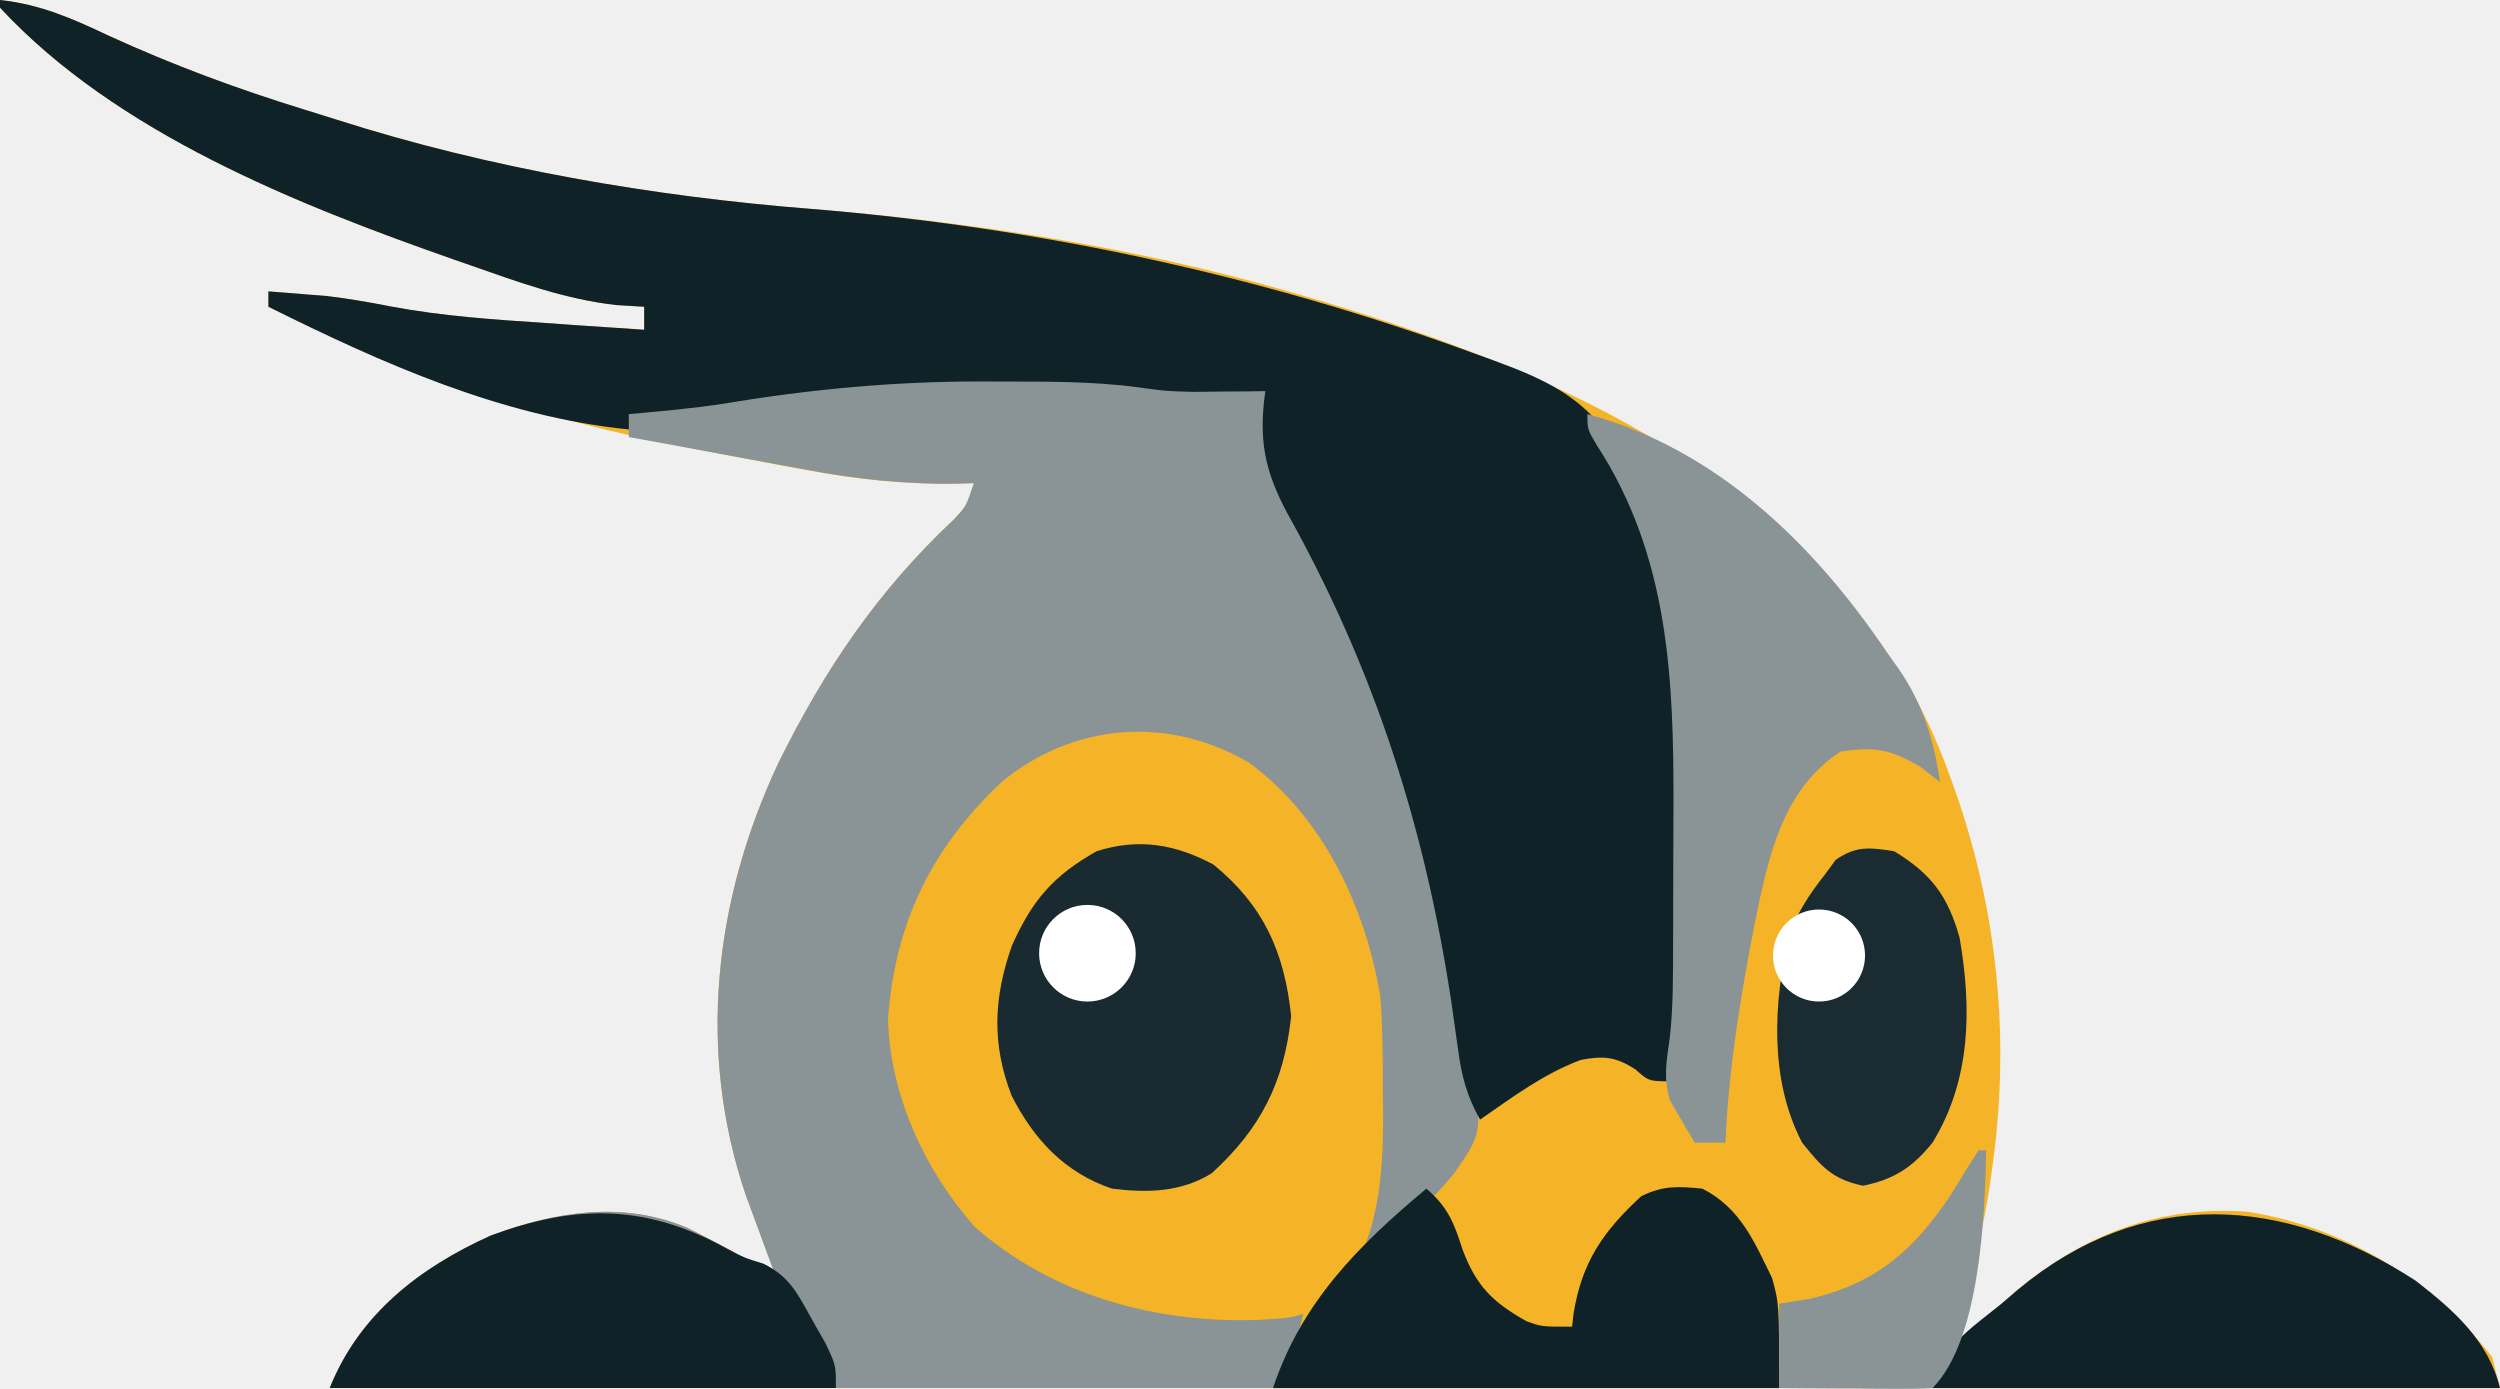
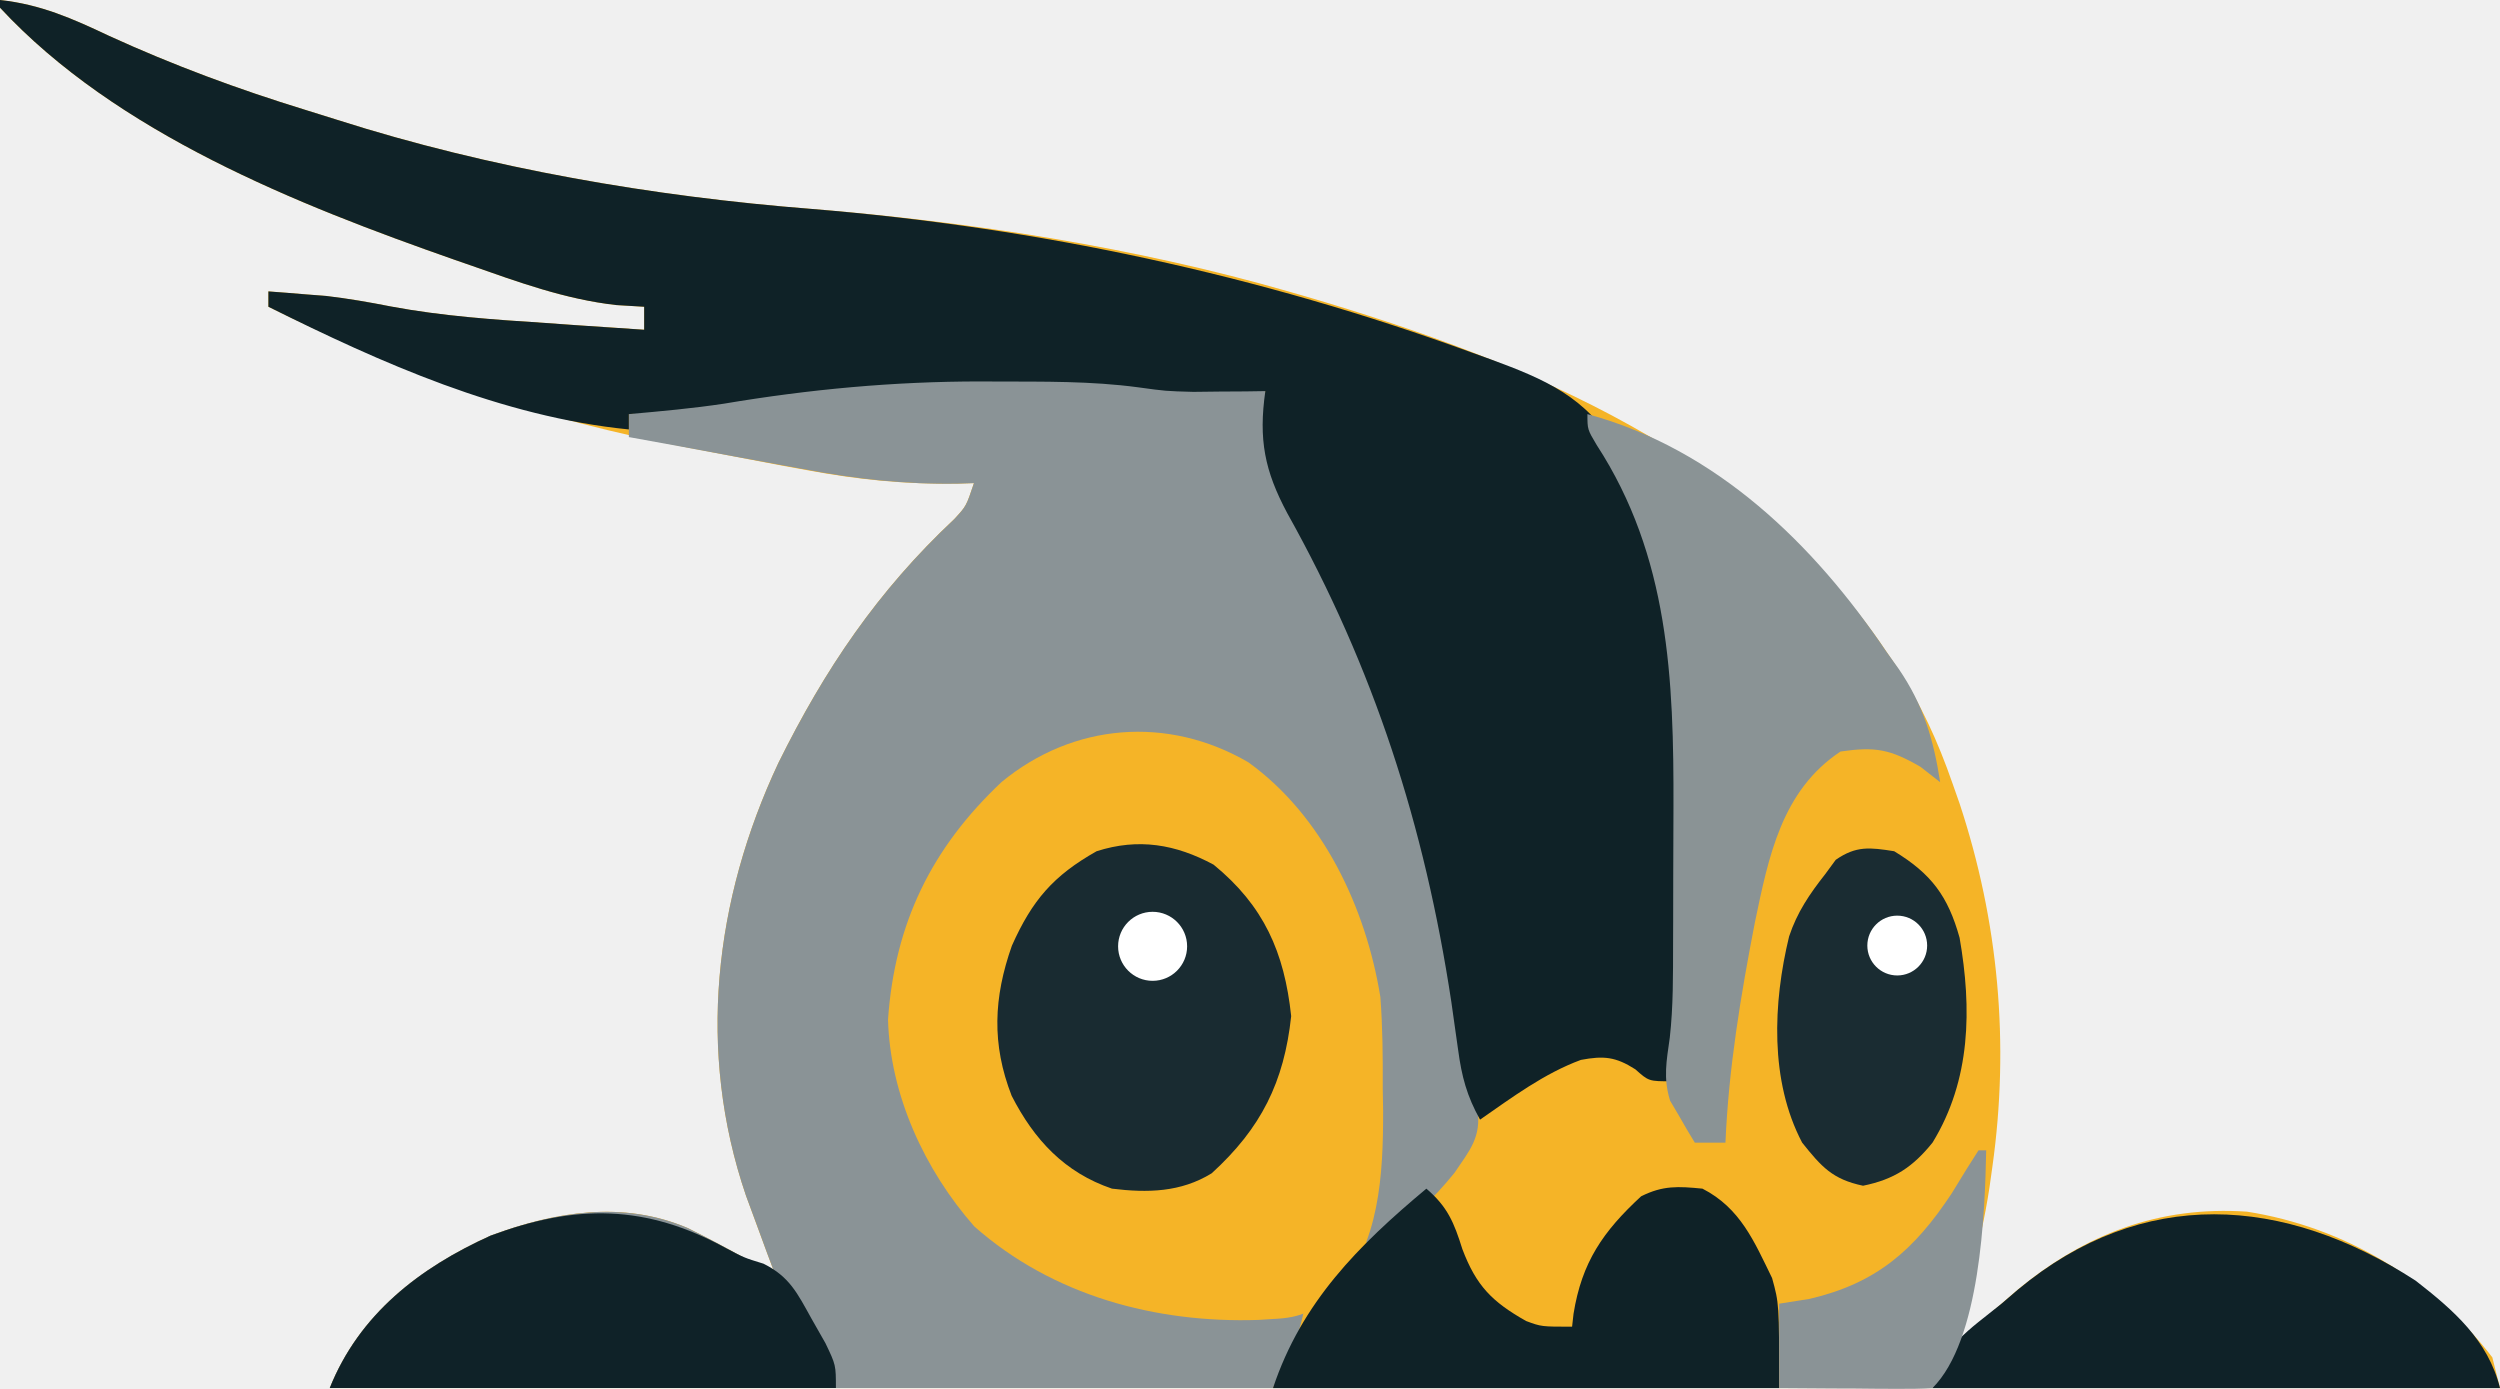
<svg xmlns="http://www.w3.org/2000/svg" viewBox="0 0 326 181" role="img">
  <path d="M0 0 C5.33 0.58 9.47 2.43 14.25 4.69 C22.61 8.51 31.03 11.63 39.82 14.33 C41.22 14.76 42.61 15.2 44.01 15.64 C63.81 21.96 85.2 25.63 105.89 27.25 C126.68 28.95 147.95 32.22 168 38 C168.46 38.13 168.46 38.13 170.8 38.81 C199.22 47.2 228.99 59.61 246 85 C246.41 85.6 246.82 86.21 247.24 86.83 C250.45 91.73 252.7 96.66 254.62 102.19 C254.77 102.61 254.77 102.61 255.53 104.78 C260.62 120.18 262.06 136.1 259.81 152.12 C259.68 153.04 259.56 153.95 259.42 154.9 C258.23 162.71 256.09 169.73 253 177 C253.24 176.79 253.24 176.79 254.43 175.71 C256.61 173.79 258.8 171.89 261 170 C261.72 169.38 262.44 168.76 263.18 168.12 C271.93 160.91 281.58 157.23 293 158 C305.62 159.96 317.24 166.91 325 177 C325.33 178.32 325.66 179.64 326 181 C232.61 181 139.22 181 43 181 C46.85 171.38 54.69 165.33 63.98 161.12 C72.4 157.99 81.17 156.53 89.64 160.12 C92.13 161.35 94.57 162.65 97 164 C98.33 164.67 99.66 165.34 101 166 C100.66 165.09 100.32 164.19 99.98 163.25 C99.53 162.04 99.08 160.82 98.62 159.56 C98.18 158.37 97.74 157.17 97.29 155.94 C90.84 137.09 93.12 117.34 101.5 99.49 C107.55 87.26 114.45 77.05 124.43 67.69 C126 66 126 66 127 63 C126.33 63.02 125.66 63.04 124.97 63.06 C118.2 63.17 111.9 62.56 105.25 61.31 C104.26 61.13 103.28 60.95 102.26 60.77 C99.17 60.19 96.09 59.6 93 59 C92.02 58.81 91.04 58.63 90.02 58.43 C70.63 54.69 52.68 48.81 35 40 C35 39.34 35 38.68 35 38 C36.6 38.12 38.21 38.24 39.81 38.38 C40.71 38.44 41.6 38.51 42.52 38.59 C45.4 38.93 48.16 39.41 51 39.97 C57.69 41.22 64.4 41.68 71.19 42.12 C72.43 42.21 73.66 42.3 74.94 42.39 C77.96 42.6 80.98 42.8 84 43 C84 42.01 84 41.02 84 40 C82.8 39.93 81.6 39.85 80.36 39.78 C73.69 39.03 67.55 36.77 61.25 34.56 C60.61 34.34 59.98 34.12 59.32 33.89 C38.78 26.69 15.17 17.35 0 1 C0 0.67 0 0.34 0 0 Z " fill="#F5B427" transform="translate(0,0)" />
  <path d="M0 0 C0.66 -0 0.66 -0 4 -0.01 C10.4 -0.01 16.54 0.22 22.88 1.12 C24.83 1.16 26.79 1.17 28.75 1.12 C33.66 1.02 33.66 1.02 35.88 2.12 C36.11 4.06 36.11 4.06 36.18 6.57 C36.68 12.63 38.99 16.86 42 22.06 C53.57 43.21 59.94 66.31 62.55 90.27 C62.88 93.13 62.88 93.13 63.54 95.77 C64.06 99.41 62.53 101.12 60.55 104.05 C57.74 107.53 54.52 110.55 50.88 113.12 C50.22 113.12 49.56 113.12 48.88 113.12 C49.03 112.05 49.19 110.97 49.36 109.86 C51.06 96.11 51.73 80.93 45.88 68.12 C45.43 67.13 44.98 66.14 44.52 65.12 C40.82 57.69 36.04 51.59 28.01 48.6 C19.93 46.8 12.34 47.35 5.16 51.52 C-3.64 57.71 -8.95 65.54 -11.5 76 C-13.35 87.77 -10.49 97.3 -4.12 107.12 C3.3 116.01 13.45 120.27 24.73 121.86 C30.11 122.32 35.48 122.28 40.88 122.12 C40.12 126.03 38.79 128.29 36.88 132.12 C-3.72 132.12 -44.31 132.12 -86.12 132.12 C-82.28 122.51 -74.44 116.45 -65.14 112.25 C-56.72 109.12 -47.95 107.66 -39.48 111.24 C-36.99 112.47 -34.56 113.78 -32.12 115.12 C-30.79 115.8 -29.46 116.47 -28.12 117.12 C-28.46 116.22 -28.8 115.31 -29.15 114.38 C-29.59 113.16 -30.04 111.94 -30.5 110.69 C-30.94 109.49 -31.38 108.3 -31.84 107.07 C-38.28 88.22 -36.01 68.47 -27.62 50.61 C-21.57 38.38 -14.68 28.18 -4.69 18.82 C-3.12 17.12 -3.12 17.12 -2.12 14.12 C-2.46 14.14 -2.46 14.14 -4.13 14.19 C-11.18 14.32 -17.71 13.57 -24.62 12.25 C-25.58 12.08 -26.54 11.9 -27.52 11.72 C-29.43 11.37 -31.33 11.02 -33.24 10.67 C-37.86 9.8 -42.49 8.96 -47.12 8.12 C-47.12 7.13 -47.12 6.14 -47.12 5.12 C-43.67 4.47 -40.21 3.83 -36.75 3.19 C-35.78 3.01 -34.82 2.82 -33.82 2.63 C-22.47 0.54 -11.55 -0.03 0 0 Z " fill="#8A9396" transform="translate(129.125,48.875)" />
  <path d="M0 0 C5.33 0.58 9.47 2.43 14.25 4.69 C22.61 8.51 31.03 11.63 39.82 14.33 C41.22 14.76 42.61 15.2 44.01 15.64 C63.81 21.96 85.2 25.63 105.89 27.25 C135.42 29.67 164.18 35.83 192 46 C192.8 46.29 193.6 46.57 194.42 46.87 C201.38 49.43 206.96 51.78 210.75 58.5 C211.54 60.32 212.3 62.15 213 64 C213.58 65.21 214.17 66.42 214.75 67.62 C218.53 77.83 219.16 88.43 219.13 99.22 C219.13 100.17 219.13 101.11 219.14 102.09 C219.14 104.07 219.13 106.05 219.13 108.04 C219.13 111.06 219.13 114.08 219.14 117.1 C219.14 119.03 219.13 120.97 219.13 122.91 C219.13 123.8 219.14 124.7 219.14 125.62 C219.12 130.83 218.75 135.84 218 141 C215 141 215 141 213.25 139.44 C210.68 137.8 209.13 137.65 206.15 138.21 C201.35 139.98 197.18 143.1 193 146 C191.29 142.96 190.6 140.36 190.14 136.91 C190 135.91 189.85 134.91 189.71 133.88 C189.56 132.8 189.41 131.73 189.25 130.62 C185.77 107.68 179.17 87.14 167.86 66.92 C164.9 61.38 164.1 57.32 165 51 C164.15 51.01 163.31 51.02 162.44 51.04 C161.87 51.04 161.87 51.04 159 51.06 C157.89 51.07 156.77 51.09 155.62 51.1 C152 51 152 51 148.45 50.51 C142.28 49.68 136.08 49.77 129.88 49.75 C129.22 49.75 128.56 49.75 127.88 49.74 C116.55 49.74 105.58 50.76 94.4 52.64 C90.29 53.26 86.15 53.63 82 54 C82 54.66 82 55.32 82 56 C65.44 54.35 49.76 47.36 35 40 C35 39.34 35 38.68 35 38 C36.6 38.12 38.21 38.24 39.81 38.38 C40.71 38.44 41.6 38.51 42.52 38.59 C45.4 38.93 48.16 39.41 51 39.97 C57.69 41.22 64.4 41.68 71.19 42.12 C72.43 42.21 73.66 42.3 74.94 42.39 C77.96 42.6 80.98 42.8 84 43 C84 42.01 84 41.02 84 40 C82.8 39.93 81.6 39.85 80.36 39.78 C73.69 39.03 67.55 36.77 61.25 34.56 C60.61 34.34 59.98 34.12 59.32 33.89 C38.78 26.69 15.17 17.35 0 1 C0 0.67 0 0.34 0 0 Z " fill="#0F2227" transform="translate(0,0)" />
  <path d="M0 0 C9.7 6.99 15.32 18.95 17.21 30.59 C17.51 34.54 17.54 38.45 17.52 42.41 C17.54 43.42 17.56 44.44 17.57 45.49 C17.58 53.65 17.15 62.94 11.34 69.22 C8.2 71.6 7.04 72.42 3.21 72.59 C2.59 72.63 1.96 72.67 1.32 72.71 C-12.07 73.16 -25.52 69.55 -35.73 60.53 C-42.22 53.16 -46.73 43.37 -46.99 33.54 C-46.12 20.97 -41.28 11.12 -32.16 2.55 C-22.84 -5.12 -10.52 -6.13 0 0 Z " fill="#F5B427" transform="translate(162.7891,99.40625)" />
  <path d="M0 0 C16.79 4.54 29.56 16.97 39 31 C39.52 31.73 40.05 32.46 40.59 33.22 C43.8 37.91 45.13 42.4 46 48 C45.15 47.34 44.31 46.68 43.44 46 C39.46 43.69 37.52 43.34 33 44 C25.31 49.1 23.62 57.75 21.83 66.32 C19.99 75.82 18.41 85.32 18 95 C16.68 95 15.36 95 14 95 C13.29 93.85 12.61 92.68 11.94 91.5 C11.55 90.85 11.17 90.2 10.78 89.53 C9.86 86.56 10.32 84.34 10.74 81.31 C11.2 77.23 11.16 73.15 11.17 69.05 C11.17 68.12 11.17 67.18 11.18 66.22 C11.18 64.25 11.19 62.28 11.19 60.31 C11.19 57.34 11.21 54.37 11.22 51.39 C11.27 34.54 10.65 18.55 1.21 4.03 C0 2 0 2 0 0 Z " fill="#8A9395" transform="translate(207,54)" />
  <path d="M0 0 C6.56 5.37 9.23 11.42 10.12 19.75 C9.2 28.36 6.19 34.38 -0.25 40.25 C-4.27 42.73 -8.62 42.82 -13.25 42.25 C-19.43 40.15 -23.4 35.87 -26.33 30.14 C-28.95 23.41 -28.69 17.34 -26.3 10.57 C-23.65 4.64 -20.91 1.44 -15.25 -1.75 C-9.79 -3.5 -4.94 -2.66 0 0 Z " fill="#192B31" transform="translate(158.25,112.75)" />
  <path d="M0 0 C4.99 3.88 9.44 7.77 11 14 C-13.42 14 -37.84 14 -63 14 C-61.6 8.41 -58.36 6.53 -54 3 C-53.28 2.38 -52.56 1.77 -51.82 1.13 C-35.6 -12.32 -17.2 -11.14 0 0 Z " fill="#0F2228" transform="translate(315,167)" />
  <path d="M0 0 C2.77 2.37 3.61 4.43 4.69 7.88 C6.51 12.69 8.57 14.75 13 17.26 C15 18 15 18 19 18 C19.06 17.44 19.13 16.89 19.19 16.31 C20.27 9.59 23.03 5.59 28 1 C30.85 -0.43 32.83 -0.31 36 0 C40.94 2.53 42.74 6.87 45.08 11.66 C46 15 46 15 46 26 C24.22 26 2.44 26 -20 26 C-16.27 14.82 -8.88 7.41 0 0 Z " fill="#0F2227" transform="translate(186,155)" />
  <path d="M0 0 C2.36 1.25 2.36 1.25 4.92 2.04 C8.32 3.73 9.34 5.9 11.17 9.19 C11.78 10.25 12.38 11.31 13 12.41 C14.36 15.25 14.36 15.25 14.36 18.25 C-7.42 18.25 -29.2 18.25 -51.64 18.25 C-47.79 8.64 -39.95 2.58 -30.66 -1.62 C-19.53 -5.76 -10.4 -5.7 0 0 Z " fill="#0F2228" transform="translate(94.64062,162.7461)" />
  <path d="M0 0 C4.84 2.94 7.01 5.84 8.53 11.28 C10.14 20.54 10.01 29.82 5 38 C2.43 41.18 0.02 42.79 -4.06 43.62 C-8.05 42.78 -9.48 41.15 -12 38 C-16.25 29.93 -15.8 19.77 -13.7 11.11 C-12.66 7.97 -11.03 5.58 -9 3 C-8.77 2.69 -8.77 2.69 -7.62 1.12 C-4.95 -0.73 -3.17 -0.5 0 0 Z " fill="#1A2C32" transform="translate(247,111)" />
  <path d="M0 0 C0.33 0 0.66 0 1 0 C0.84 8.22 0.23 24.77 -6 31 C-7.49 31.09 -8.98 31.11 -10.47 31.1 C-11.37 31.09 -12.27 31.09 -13.2 31.09 C-14.14 31.08 -15.09 31.07 -16.06 31.06 C-17.01 31.06 -17.96 31.05 -18.94 31.05 C-21.29 31.04 -23.65 31.02 -26 31 C-26 27.37 -26 23.74 -26 20 C-24.7 19.79 -23.4 19.59 -22.06 19.38 C-13.33 17.35 -8.4 13.04 -3.5 5.62 C-2.85 4.57 -2.2 3.51 -1.53 2.41 C-1.03 1.62 -0.52 0.82 0 0 Z " fill="#8A9396" transform="translate(258,150)" />
-   <circle cx="141.8" cy="124.3" r="6.3" fill="#FFFFFF" />
-   <circle cx="237.2" cy="124.6" r="6.0" fill="#FFFFFF" />
+   <circle cx="150.3" cy="123.4" r="4.5" fill="#FFFFFF" />
+   <circle cx="247.4" cy="123.3" r="3.9" fill="#FFFFFF" />
</svg>
